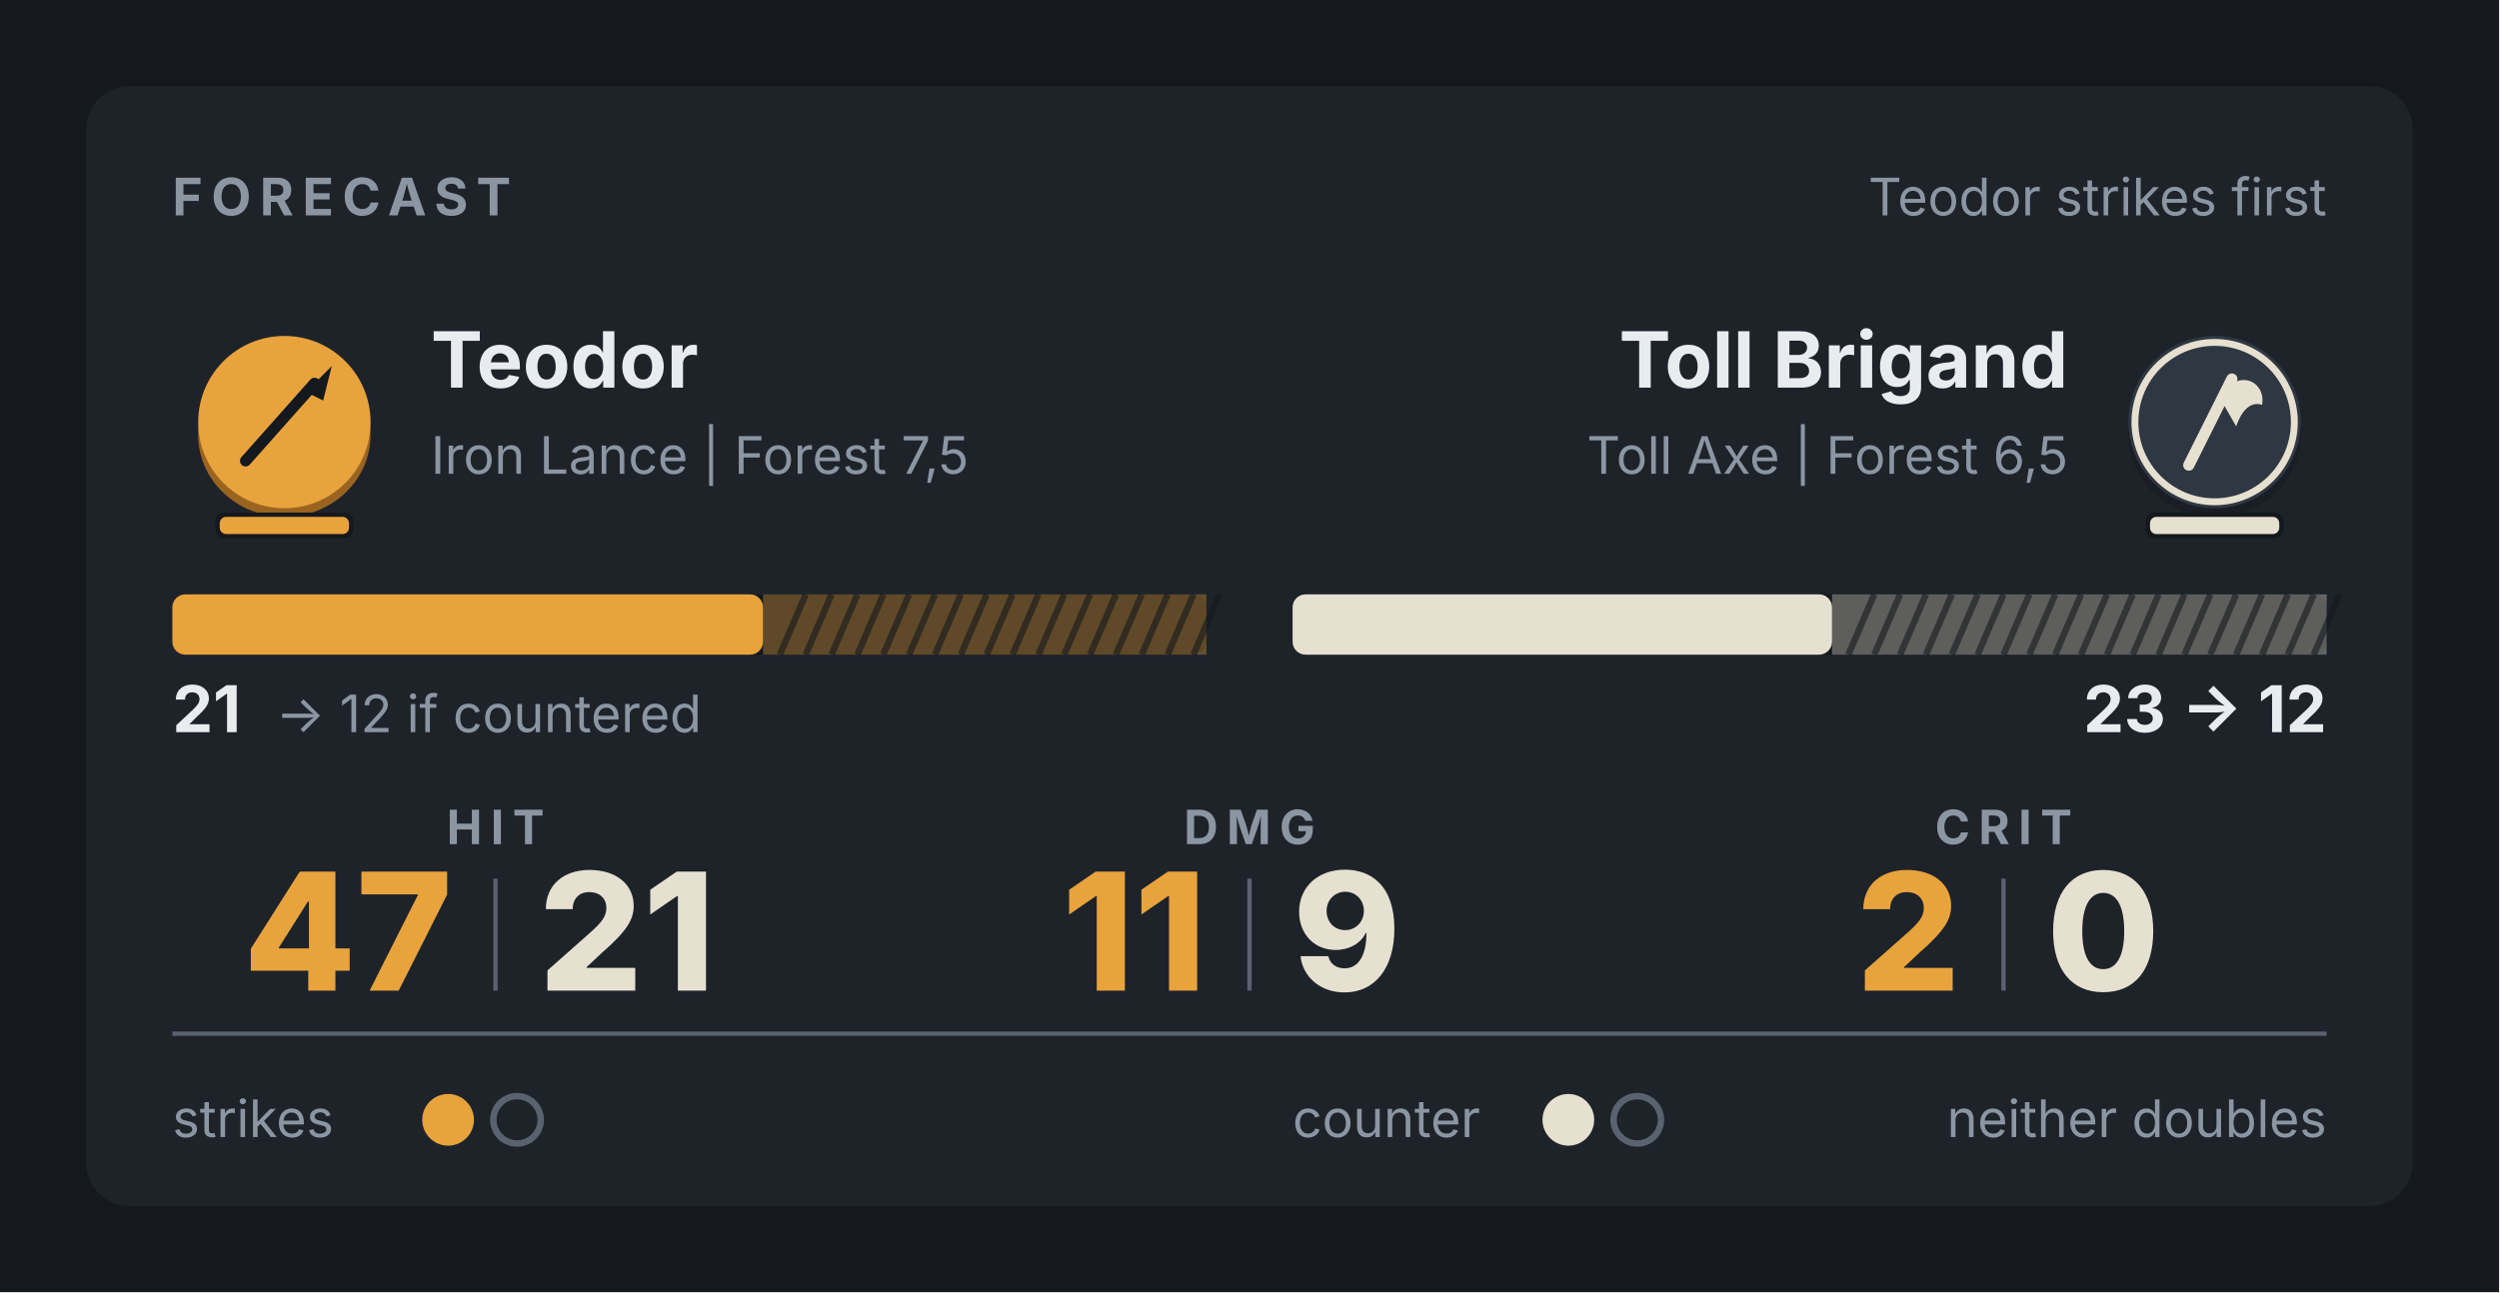
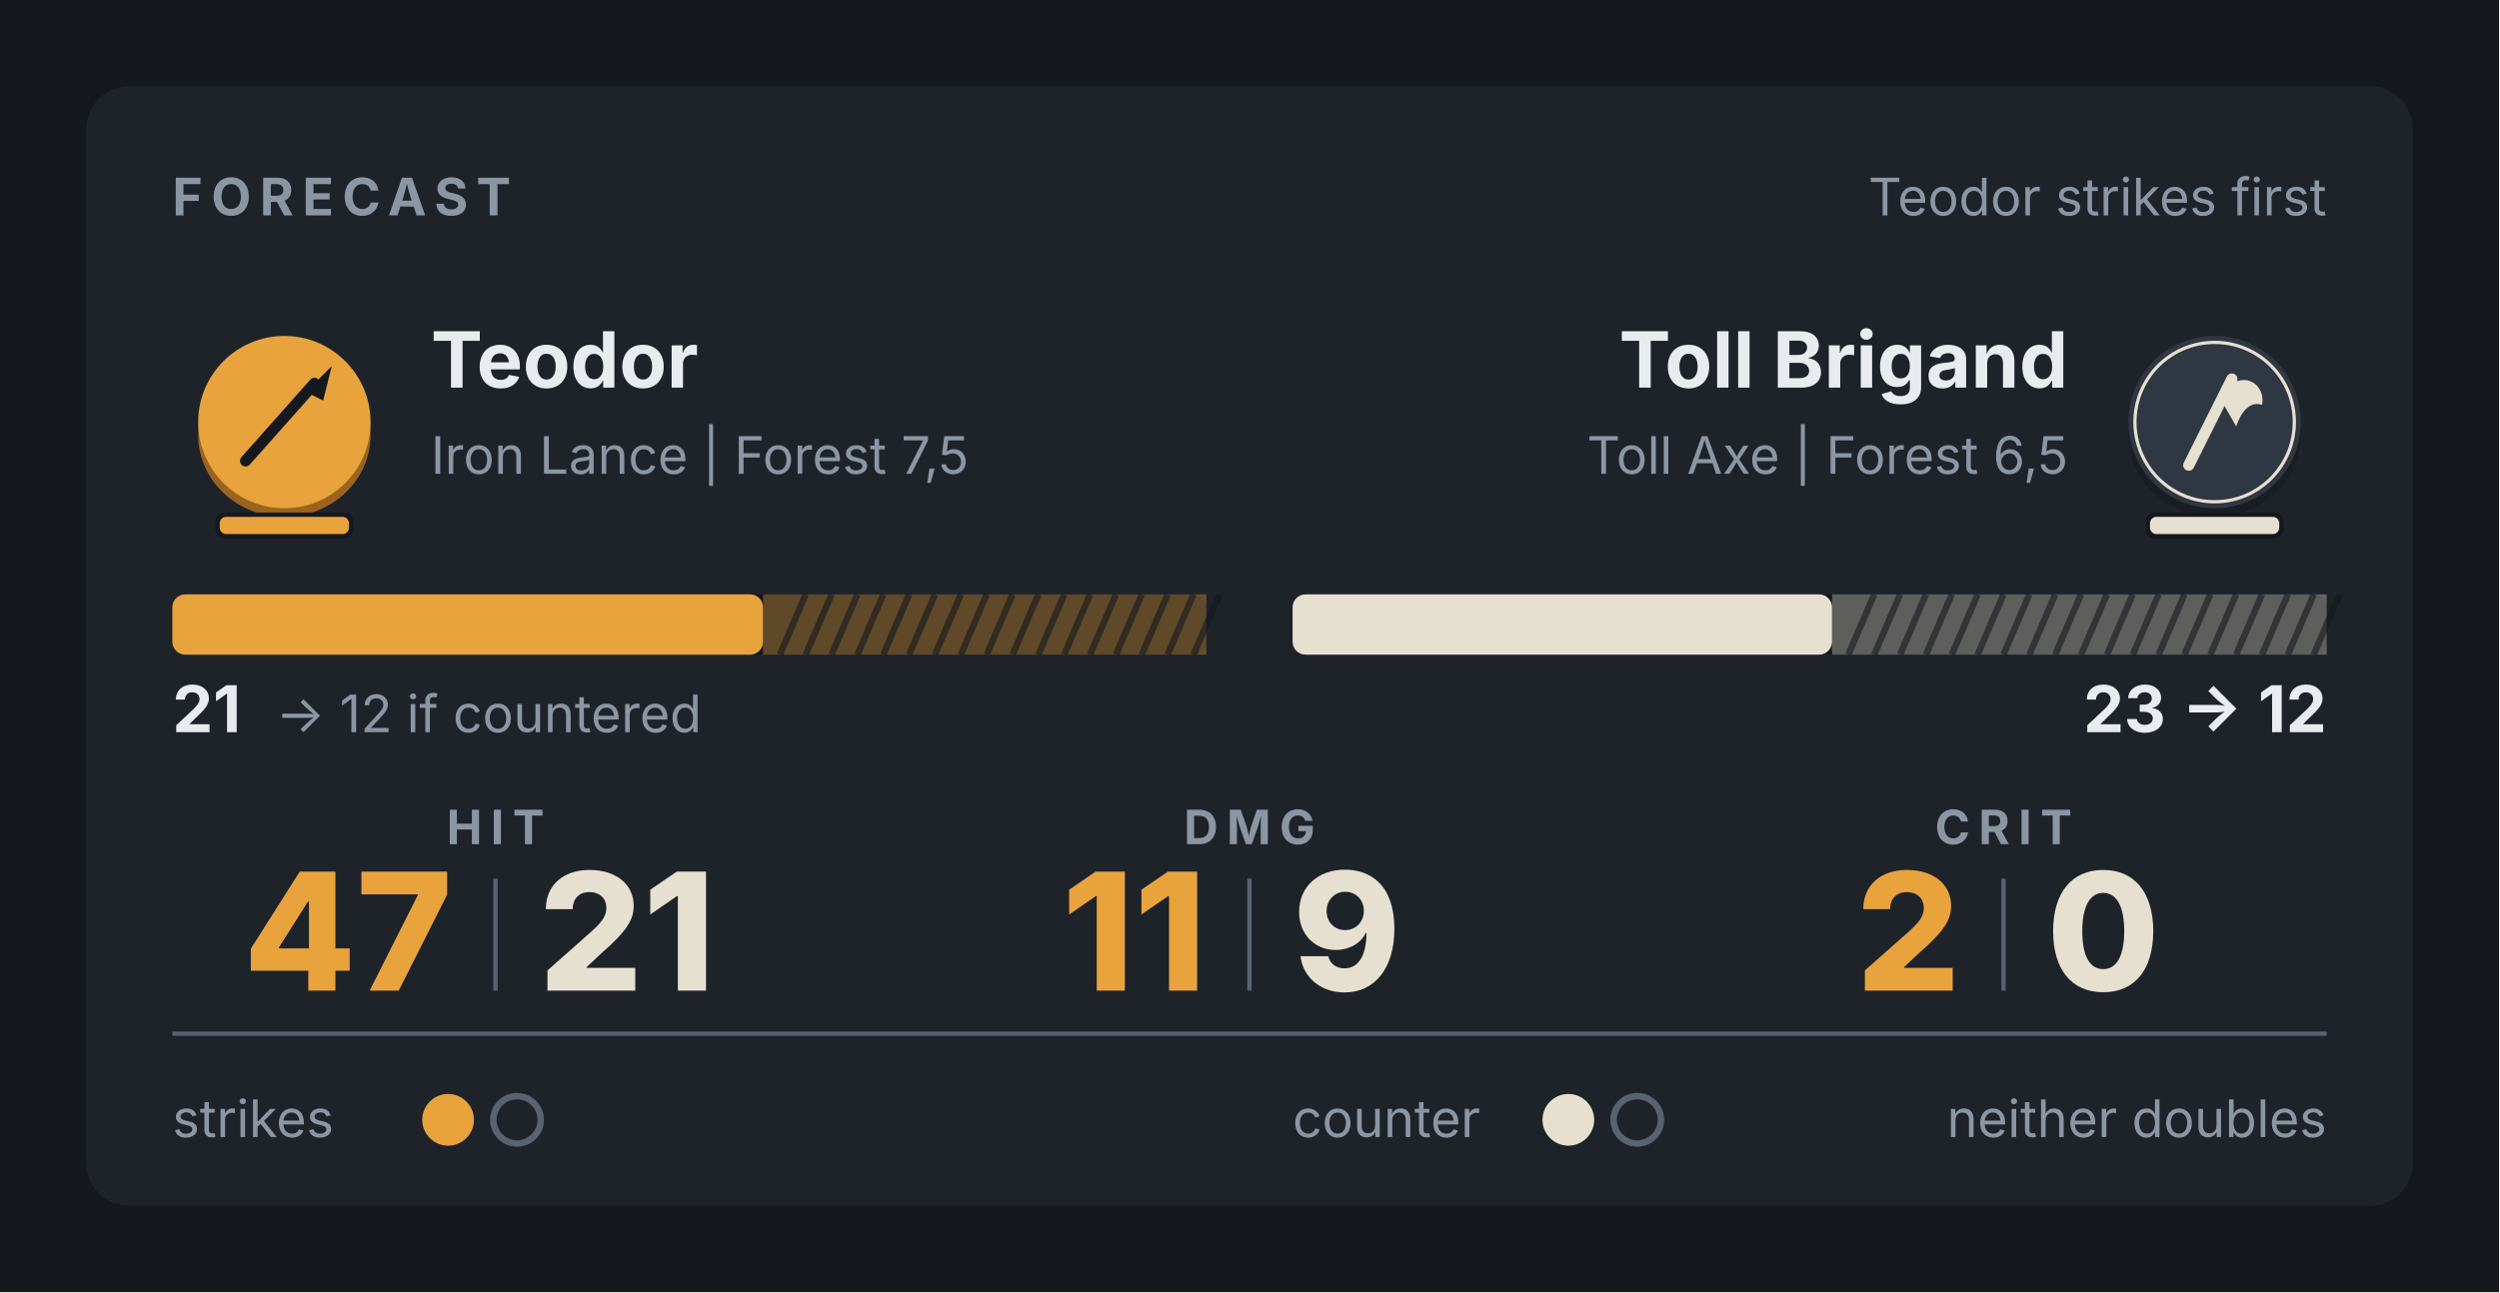
<svg xmlns="http://www.w3.org/2000/svg" width="580" height="300" viewBox="0 0 580 300">
  <style>
    .t-plain{fill:#748A66}
    .t-road{fill:#B3AE9C}
-     .t-forest{fill:#3E5A45}
+     .t-forest{fill:#4F6E54}
    .t-hill{fill:#B89E6C}
    .t-mountain{fill:#77767C}
    .t-water{fill:#41667F}
    .t-fort{fill:#9FB0C4}
    .t-wall{fill:#23272E}
    .t-throne{fill:#E4E7EA}
    .t-fire{fill:#943C0C}
    .player{fill:#E8A33D}
    .player-deep{fill:#9A6420}
    .enemy{fill:#2F3742}
    .enemy-bone{fill:#E6E0D0}
    .glyph-p{fill:none;stroke:#15181D;stroke-width:2.6;stroke-linecap:round;stroke-linejoin:round}
    .glyph-pf{fill:#15181D}
    .glyph-e{fill:none;stroke:#E6E0D0;stroke-width:2.6;stroke-linecap:round;stroke-linejoin:round}
    .glyph-ef{fill:#E6E0D0}
-     .rim-e{fill:none;stroke:#E6E0D0;stroke-width:1.6}
+     .rim-e{fill:none;stroke:#E6E0D0;stroke-width:0.75}
    .ring-lost{fill:none;stroke:#5A6270;stroke-width:1.5}
    .m-selected{fill:#F6D38A} .ms-selected{fill:none;stroke:#F6D38A}
    .m-reach{fill:#BFD9EA} .ms-reach{fill:none;stroke:#BFD9EA}
    .m-threat{fill:#EDE6D6} .ms-threat{fill:none;stroke:#EDE6D6}
    .m-struck{fill:#FFFFFF} .ms-struck{fill:none;stroke:#FFFFFF}
    .u-ink{fill:#15181D}
    .u-panel{fill:#1E232A}
    .u-text{fill:#E9ECEF}
    .u-muted{fill:#8C96A3}
    .u-lost{fill:#5A6270}
    .ui{font-family:Inter, 'DejaVu Sans', sans-serif;font-variant-numeric:tabular-nums} .mono{font-family:'JetBrains Mono', 'DejaVu Sans Mono', monospace}
    .hatch-line{stroke:#943C0C;stroke-width:3}
  </style>
  <rect class="u-ink" width="580" height="300" />
  <rect class="u-panel" x="20" y="20" width="540" height="260" rx="10" />
  <text class="ui u-muted" x="40" y="50" font-size="12" font-weight="700" text-anchor="start" letter-spacing="2">FORECAST</text>
  <text class="ui u-muted" x="540" y="50" font-size="12" font-weight="400" text-anchor="end">Teodor strikes first</text>
  <ellipse class="player-deep" cx="66" cy="101" rx="20" ry="19" />
  <circle class="player" cx="66" cy="98" r="20" />
  <path class="glyph-p" d="M57 107 L73 89" />
  <path class="glyph-pf" d="M71 91 L77 85 L75 93 Z" />
  <rect class="u-ink" x="50.0" y="119" width="32" height="6" rx="2" />
  <rect class="player" x="51.0" y="120" width="30" height="4" rx="1.5" />
  <text class="ui u-text" x="100" y="90" font-size="18" font-weight="700" text-anchor="start">Teodor</text>
  <text class="ui u-muted" x="100" y="110" font-size="12" font-weight="400" text-anchor="start">Iron Lance  |  Forest 7,5</text>
  <ellipse class="u-ink" opacity="0.55" cx="514" cy="101" rx="20" ry="19" />
  <circle class="enemy" cx="514" cy="98" r="20" />
  <circle class="rim-e" cx="514" cy="98" r="18.5" />
  <path class="glyph-e" d="M508 108 L518 88" />
  <path class="glyph-ef" d="M515 92 C520 85 526 89 525 94 C522 93 520 96 519 99 Z" />
  <rect class="u-ink" x="498.0" y="119" width="32" height="6" rx="2" />
  <rect class="enemy-bone" x="499.0" y="120" width="30" height="4" rx="1.5" />
  <text class="ui u-text" x="480" y="90" font-size="18" font-weight="700" text-anchor="end">Toll Brigand</text>
  <text class="ui u-muted" x="480" y="110" font-size="12" font-weight="400" text-anchor="end">Toll Axe  |  Forest 6,5</text>
  <rect class="u-ink" x="40" y="138" width="240" height="14" rx="3" />
  <rect class="player" x="40" y="138" width="137.1" height="14" rx="3" />
  <rect class="player" opacity="0.35" x="177.1" y="138" width="102.9" height="14" />
  <line x1="181" y1="152" x2="187" y2="138" stroke="#15181D" stroke-opacity="0.6" stroke-width="1.5" />
  <line x1="187" y1="152" x2="193" y2="138" stroke="#15181D" stroke-opacity="0.6" stroke-width="1.5" />
  <line x1="193" y1="152" x2="199" y2="138" stroke="#15181D" stroke-opacity="0.6" stroke-width="1.5" />
  <line x1="199" y1="152" x2="205" y2="138" stroke="#15181D" stroke-opacity="0.6" stroke-width="1.5" />
  <line x1="205" y1="152" x2="211" y2="138" stroke="#15181D" stroke-opacity="0.6" stroke-width="1.5" />
  <line x1="211" y1="152" x2="217" y2="138" stroke="#15181D" stroke-opacity="0.6" stroke-width="1.5" />
  <line x1="217" y1="152" x2="223" y2="138" stroke="#15181D" stroke-opacity="0.6" stroke-width="1.5" />
  <line x1="223" y1="152" x2="229" y2="138" stroke="#15181D" stroke-opacity="0.6" stroke-width="1.5" />
  <line x1="229" y1="152" x2="235" y2="138" stroke="#15181D" stroke-opacity="0.6" stroke-width="1.5" />
  <line x1="235" y1="152" x2="241" y2="138" stroke="#15181D" stroke-opacity="0.6" stroke-width="1.5" />
  <line x1="241" y1="152" x2="247" y2="138" stroke="#15181D" stroke-opacity="0.6" stroke-width="1.5" />
  <line x1="247" y1="152" x2="253" y2="138" stroke="#15181D" stroke-opacity="0.6" stroke-width="1.5" />
  <line x1="253" y1="152" x2="259" y2="138" stroke="#15181D" stroke-opacity="0.6" stroke-width="1.5" />
  <line x1="259" y1="152" x2="265" y2="138" stroke="#15181D" stroke-opacity="0.6" stroke-width="1.5" />
  <line x1="265" y1="152" x2="271" y2="138" stroke="#15181D" stroke-opacity="0.6" stroke-width="1.5" />
  <line x1="271" y1="152" x2="277" y2="138" stroke="#15181D" stroke-opacity="0.6" stroke-width="1.5" />
  <line x1="277" y1="152" x2="283" y2="138" stroke="#15181D" stroke-opacity="0.6" stroke-width="1.5" />
  <text class="ui u-text" x="40" y="170" font-size="15" font-weight="700" text-anchor="start">21</text>
  <text class="ui u-muted" x="64" y="170" font-size="12" font-weight="400" text-anchor="start">→ 12 if countered</text>
  <rect class="u-ink" x="300" y="138" width="240" height="14" rx="3" />
  <rect class="enemy-bone" x="300" y="138" width="125.2" height="14" rx="3" />
  <rect class="enemy-bone" opacity="0.35" x="425.2" y="138" width="114.8" height="14" />
  <line x1="429" y1="152" x2="435" y2="138" stroke="#15181D" stroke-opacity="0.6" stroke-width="1.5" />
  <line x1="435" y1="152" x2="441" y2="138" stroke="#15181D" stroke-opacity="0.6" stroke-width="1.5" />
  <line x1="441" y1="152" x2="447" y2="138" stroke="#15181D" stroke-opacity="0.6" stroke-width="1.5" />
  <line x1="447" y1="152" x2="453" y2="138" stroke="#15181D" stroke-opacity="0.6" stroke-width="1.5" />
  <line x1="453" y1="152" x2="459" y2="138" stroke="#15181D" stroke-opacity="0.6" stroke-width="1.5" />
  <line x1="459" y1="152" x2="465" y2="138" stroke="#15181D" stroke-opacity="0.6" stroke-width="1.5" />
  <line x1="465" y1="152" x2="471" y2="138" stroke="#15181D" stroke-opacity="0.6" stroke-width="1.5" />
  <line x1="471" y1="152" x2="477" y2="138" stroke="#15181D" stroke-opacity="0.6" stroke-width="1.5" />
  <line x1="477" y1="152" x2="483" y2="138" stroke="#15181D" stroke-opacity="0.6" stroke-width="1.5" />
  <line x1="483" y1="152" x2="489" y2="138" stroke="#15181D" stroke-opacity="0.6" stroke-width="1.5" />
  <line x1="489" y1="152" x2="495" y2="138" stroke="#15181D" stroke-opacity="0.6" stroke-width="1.5" />
  <line x1="495" y1="152" x2="501" y2="138" stroke="#15181D" stroke-opacity="0.6" stroke-width="1.5" />
  <line x1="501" y1="152" x2="507" y2="138" stroke="#15181D" stroke-opacity="0.6" stroke-width="1.5" />
  <line x1="507" y1="152" x2="513" y2="138" stroke="#15181D" stroke-opacity="0.6" stroke-width="1.5" />
  <line x1="513" y1="152" x2="519" y2="138" stroke="#15181D" stroke-opacity="0.6" stroke-width="1.5" />
  <line x1="519" y1="152" x2="525" y2="138" stroke="#15181D" stroke-opacity="0.6" stroke-width="1.5" />
  <line x1="525" y1="152" x2="531" y2="138" stroke="#15181D" stroke-opacity="0.6" stroke-width="1.5" />
  <line x1="531" y1="152" x2="537" y2="138" stroke="#15181D" stroke-opacity="0.6" stroke-width="1.5" />
  <line x1="537" y1="152" x2="543" y2="138" stroke="#15181D" stroke-opacity="0.6" stroke-width="1.5" />
  <text class="ui u-text" x="540" y="170" font-size="15" font-weight="700" text-anchor="end">23 → 12</text>
  <text class="ui u-muted" x="115" y="196" font-size="11" font-weight="700" text-anchor="middle" letter-spacing="2">HIT</text>
  <text class="ui player" x="105" y="230" font-size="38" font-weight="800" text-anchor="end">47</text>
  <line x1="115" y1="204" x2="115" y2="230" stroke="#5A6270" />
  <text class="ui enemy-bone" x="125" y="230" font-size="38" font-weight="800" text-anchor="start">21</text>
  <text class="ui u-muted" x="290" y="196" font-size="11" font-weight="700" text-anchor="middle" letter-spacing="2">DMG</text>
  <text class="ui player" x="280" y="230" font-size="38" font-weight="800" text-anchor="end">11</text>
  <line x1="290" y1="204" x2="290" y2="230" stroke="#5A6270" />
  <text class="ui enemy-bone" x="300" y="230" font-size="38" font-weight="800" text-anchor="start">9</text>
  <text class="ui u-muted" x="465" y="196" font-size="11" font-weight="700" text-anchor="middle" letter-spacing="2">CRIT</text>
  <text class="ui player" x="455" y="230" font-size="38" font-weight="800" text-anchor="end">2</text>
  <line x1="465" y1="204" x2="465" y2="230" stroke="#5A6270" />
  <text class="ui enemy-bone" x="475" y="230" font-size="38" font-weight="800" text-anchor="start">0</text>
  <line x1="40" y1="240" x2="540" y2="240" stroke="#5A6270" />
  <text class="ui u-muted" x="40" y="264" font-size="12" font-weight="400" text-anchor="start">strikes</text>
  <circle class="player" cx="104" cy="260" r="6" />
  <circle class="ring-lost" cx="120" cy="260" r="5.5" />
  <text class="ui u-muted" x="300" y="264" font-size="12" font-weight="400" text-anchor="start">counter</text>
  <circle class="enemy-bone" cx="364" cy="260" r="6" />
  <circle class="ring-lost" cx="380" cy="260" r="5.5" />
  <text class="ui u-muted" x="540" y="264" font-size="12" font-weight="400" text-anchor="end">neither doubles</text>
</svg>
